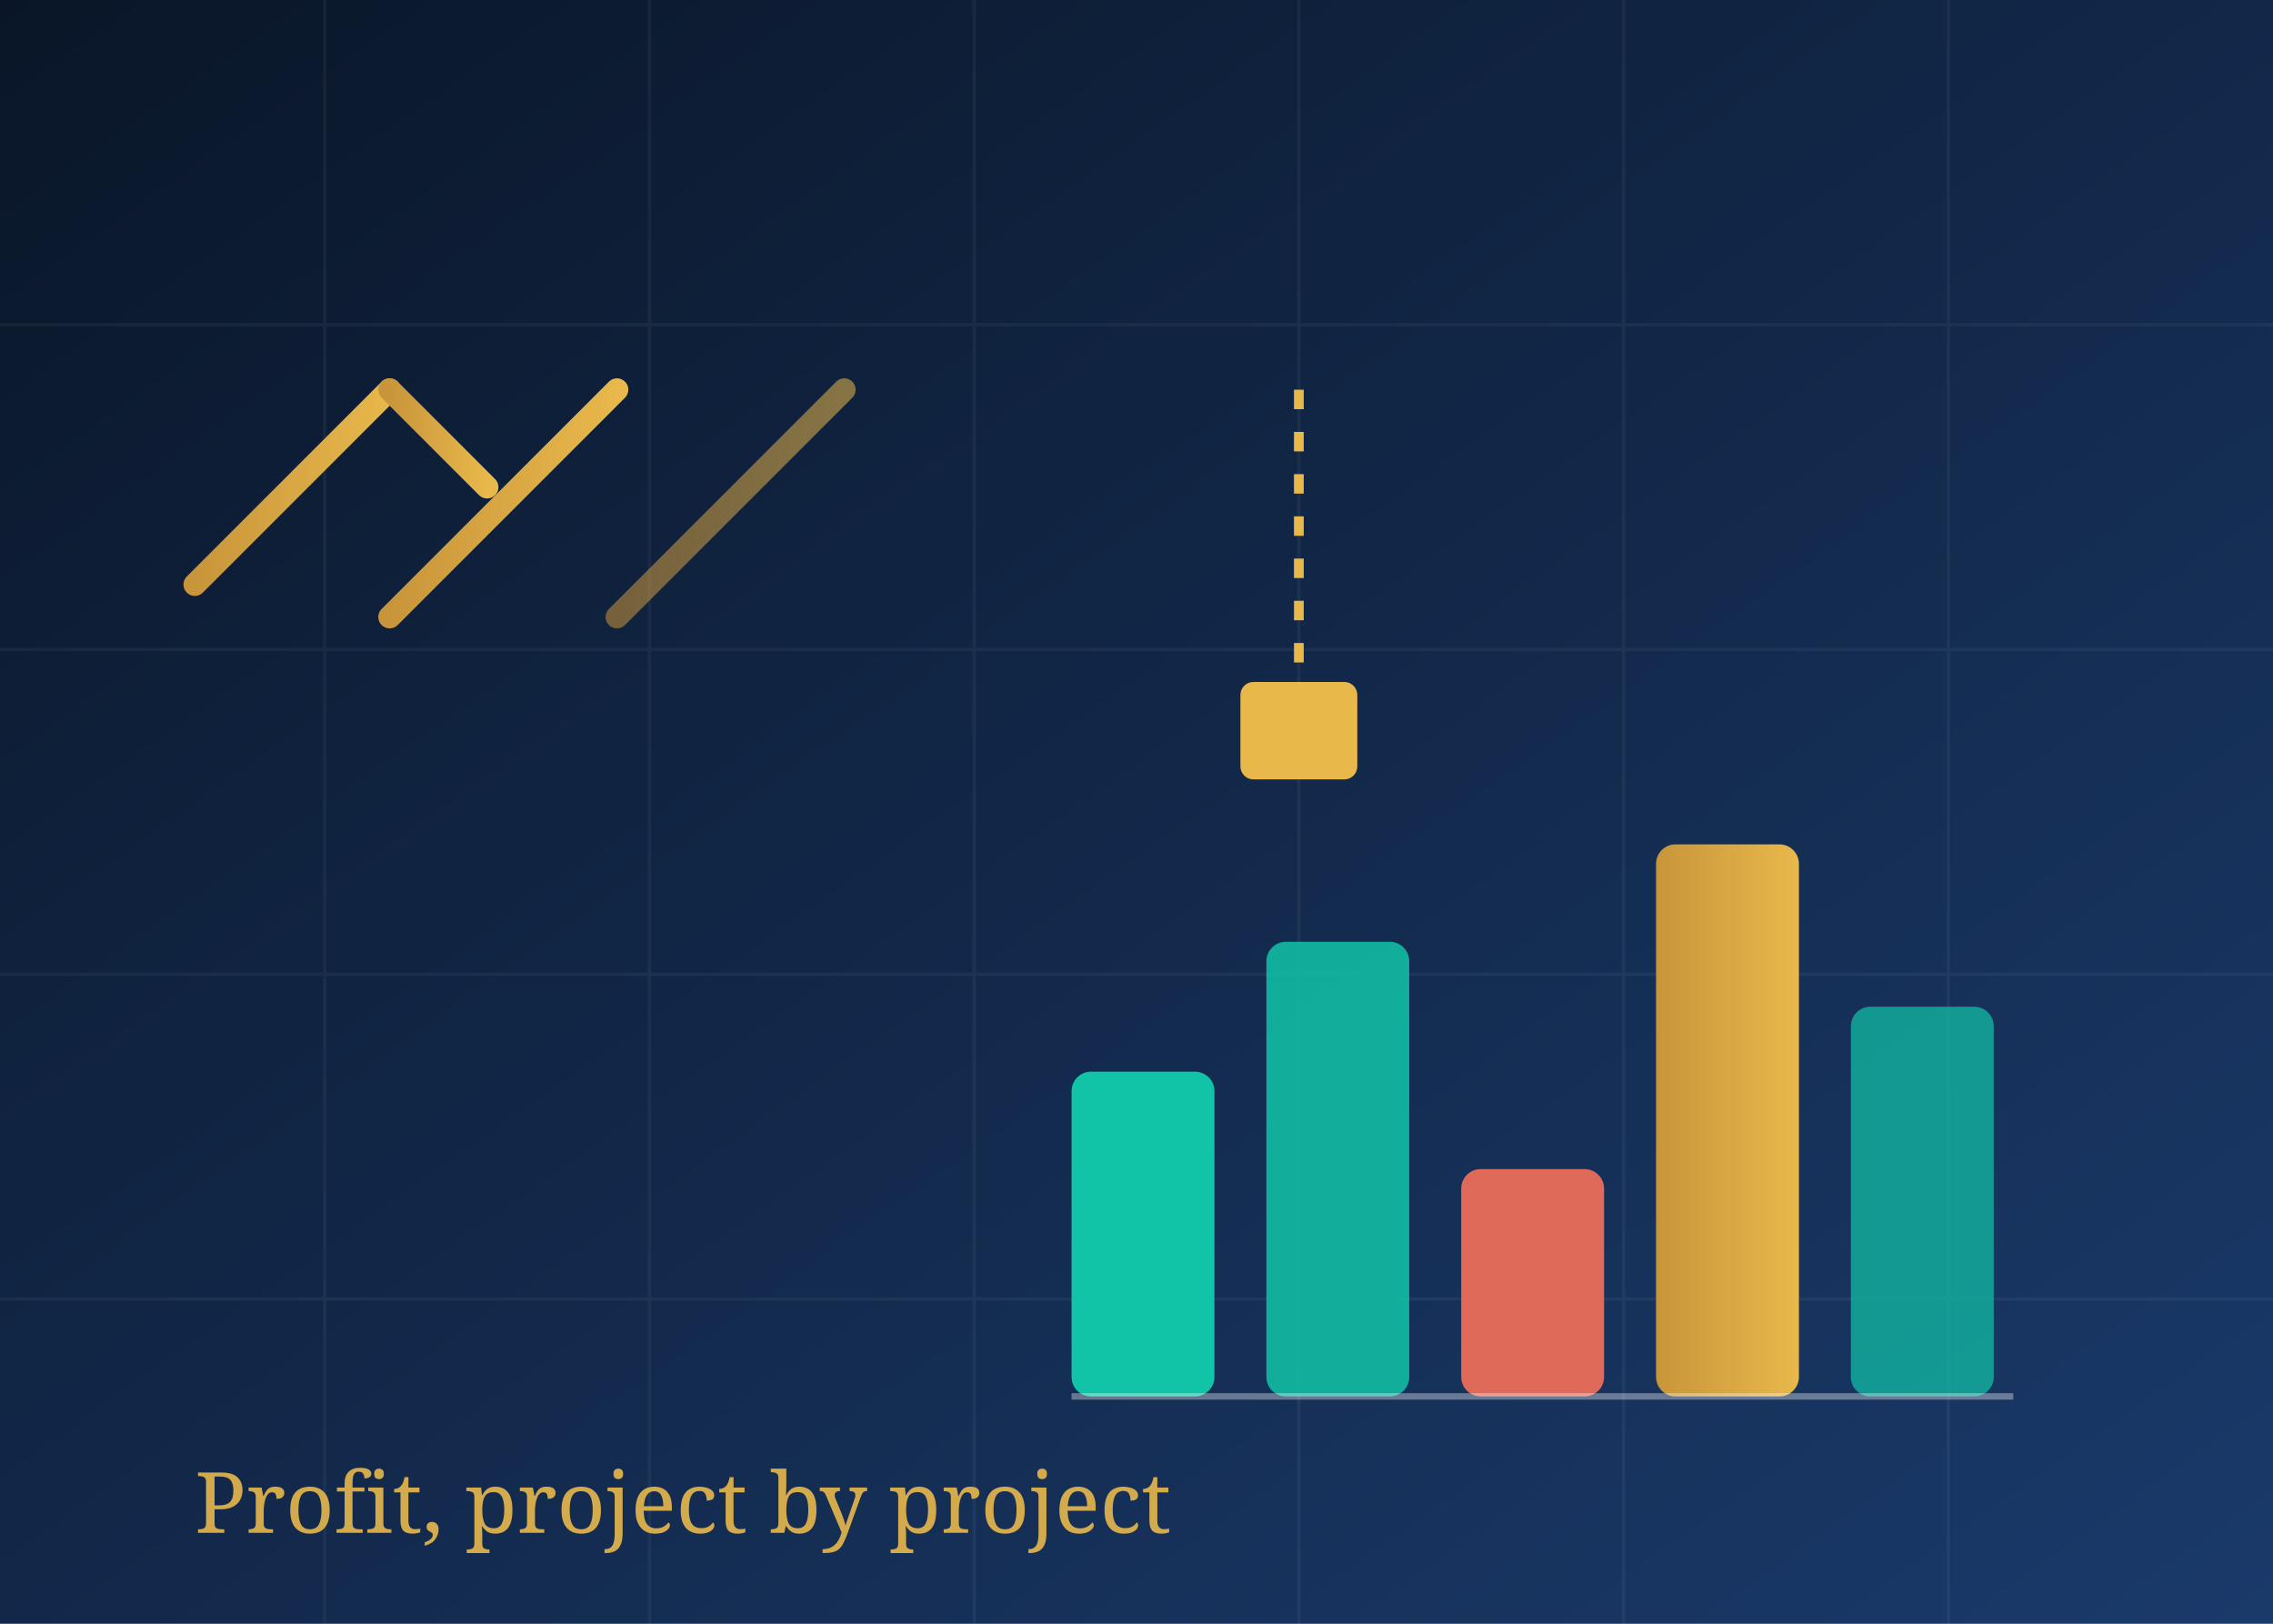
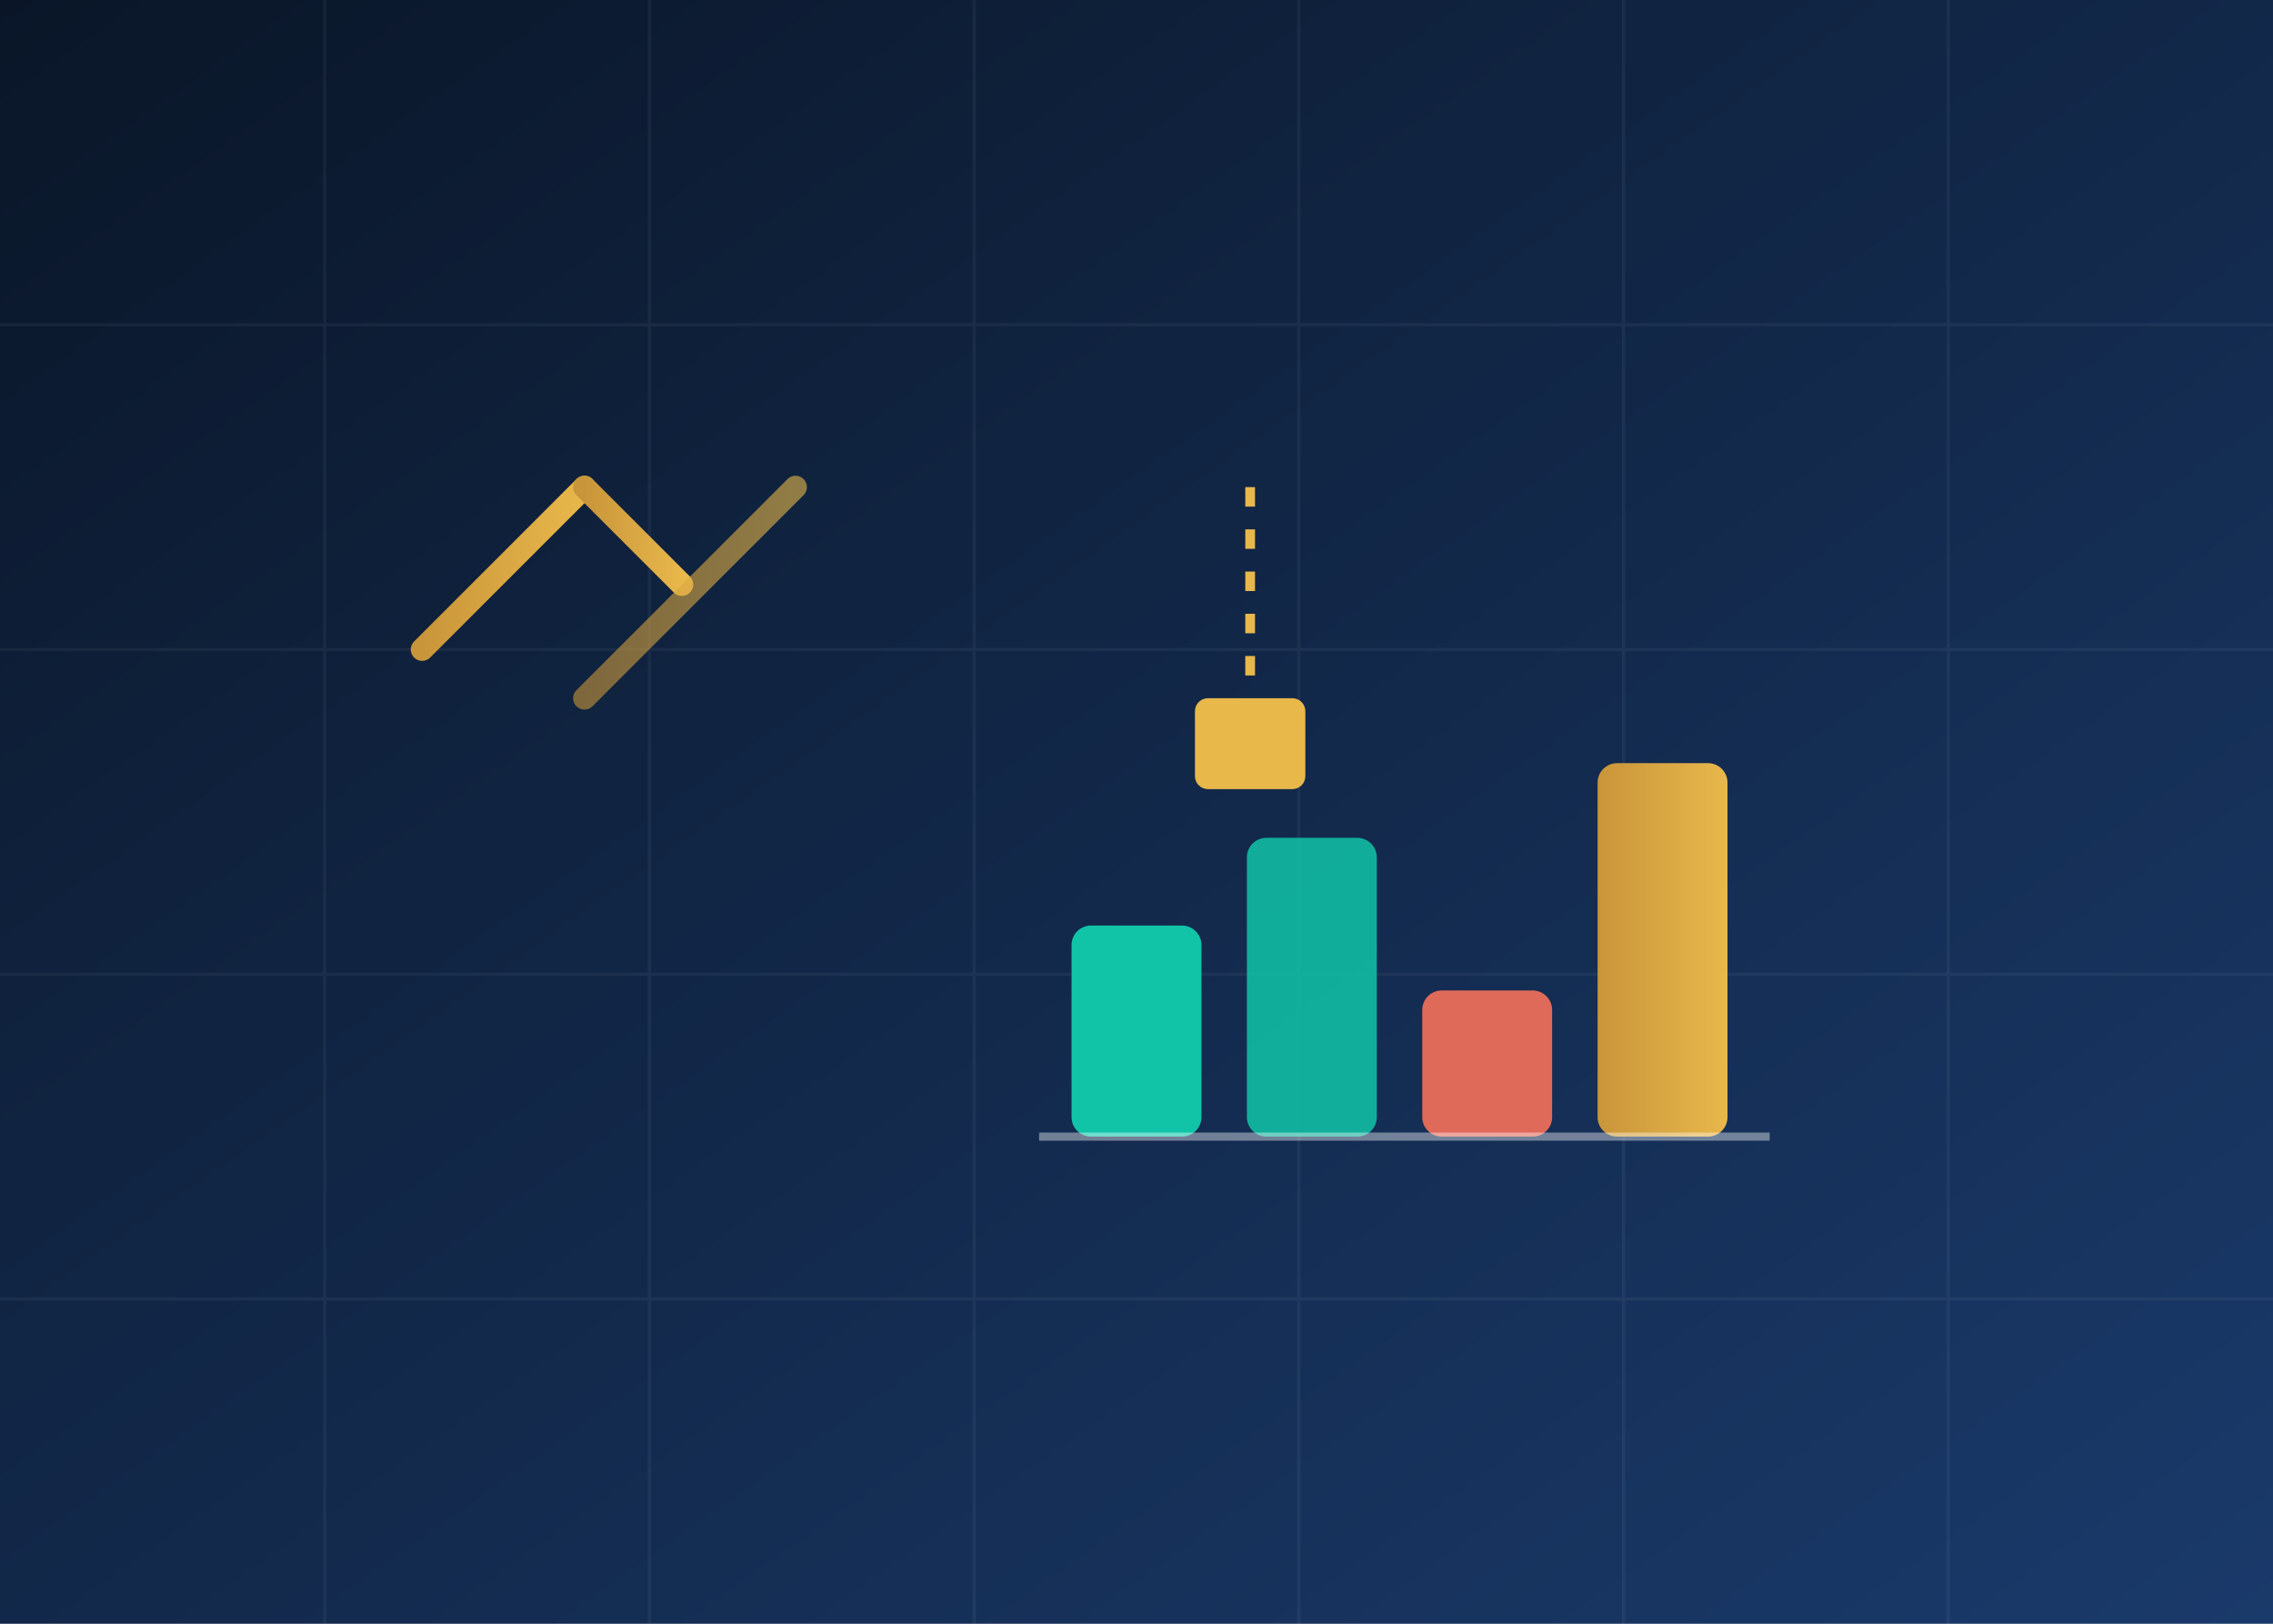
<svg xmlns="http://www.w3.org/2000/svg" viewBox="0 0 700 500" preserveAspectRatio="xMidYMid slice">
  <defs>
    <linearGradient id="bg" x1="0" y1="0" x2="1" y2="1">
      <stop offset="0" stop-color="#0a1628" />
      <stop offset="1" stop-color="#1a3a6b" />
    </linearGradient>
    <linearGradient id="gold" x1="0" y1="0" x2="1" y2="0">
      <stop offset="0" stop-color="#c9953a" />
      <stop offset="1" stop-color="#e8b84b" />
    </linearGradient>
  </defs>
  <rect width="700" height="500" fill="url(#bg)" />
  <g stroke="#ffffff" stroke-opacity="0.05">
    <path d="M0 100h700M0 200h700M0 300h700M0 400h700M100 0v500M200 0v500M300 0v500M400 0v500M500 0v500M600 0v500" />
  </g>
  <g stroke="url(#gold)" stroke-width="7" fill="none" stroke-linecap="round">
-     <path d="M120 430 V120" />
-     <path d="M120 120 H460" />
-     <path d="M120 120 L60 180" />
-     <path d="M150 150 L120 120" />
-     <path d="M190 120 L120 190" />
-     <path d="M260 120 L190 190" stroke-opacity="0.55" />
+     <path d="M180 350 V150" />
+     <path d="M180 150 H430" />
+     <path d="M180 150 L130 200" />
+     <path d="M210 180 L180 150" />
+     <path d="M245 150 L180 215" stroke-opacity="0.6" />
  </g>
-   <path d="M400 120 V210" stroke="#e8b84b" stroke-width="3" stroke-dasharray="6 7" />
-   <rect x="382" y="210" width="36" height="30" rx="4" fill="#e8b84b" />
+   <path d="M385 150 V215" stroke="#e8b84b" stroke-width="3" stroke-dasharray="6 7" />
+   <rect x="368" y="215" width="34" height="28" rx="4" fill="#e8b84b" />
  <g>
-     <rect x="330" y="330" width="44" height="100" rx="6" fill="#11c4a8" />
-     <rect x="390" y="290" width="44" height="140" rx="6" fill="#11c4a8" opacity="0.85" />
-     <rect x="450" y="360" width="44" height="70" rx="6" fill="#e06a5a" />
-     <rect x="510" y="260" width="44" height="170" rx="6" fill="url(#gold)" />
-     <rect x="570" y="310" width="44" height="120" rx="6" fill="#11c4a8" opacity="0.7" />
+     <rect x="330" y="285" width="40" height="65" rx="6" fill="#11c4a8" />
+     <rect x="384" y="258" width="40" height="92" rx="6" fill="#11c4a8" opacity="0.85" />
+     <rect x="438" y="305" width="40" height="45" rx="6" fill="#e06a5a" />
+     <rect x="492" y="235" width="40" height="115" rx="6" fill="url(#gold)" />
  </g>
-   <path d="M330 430 H620" stroke="#ffffff" stroke-opacity="0.35" stroke-width="2" />
-   <g font-family="Georgia, serif" fill="#e8b84b" font-size="26" opacity="0.9">
-     <text x="60" y="472">Profit, project by project</text>
-   </g>
+   <path d="M320 350 H545" stroke="#ffffff" stroke-opacity="0.4" stroke-width="2.5" />
</svg>
